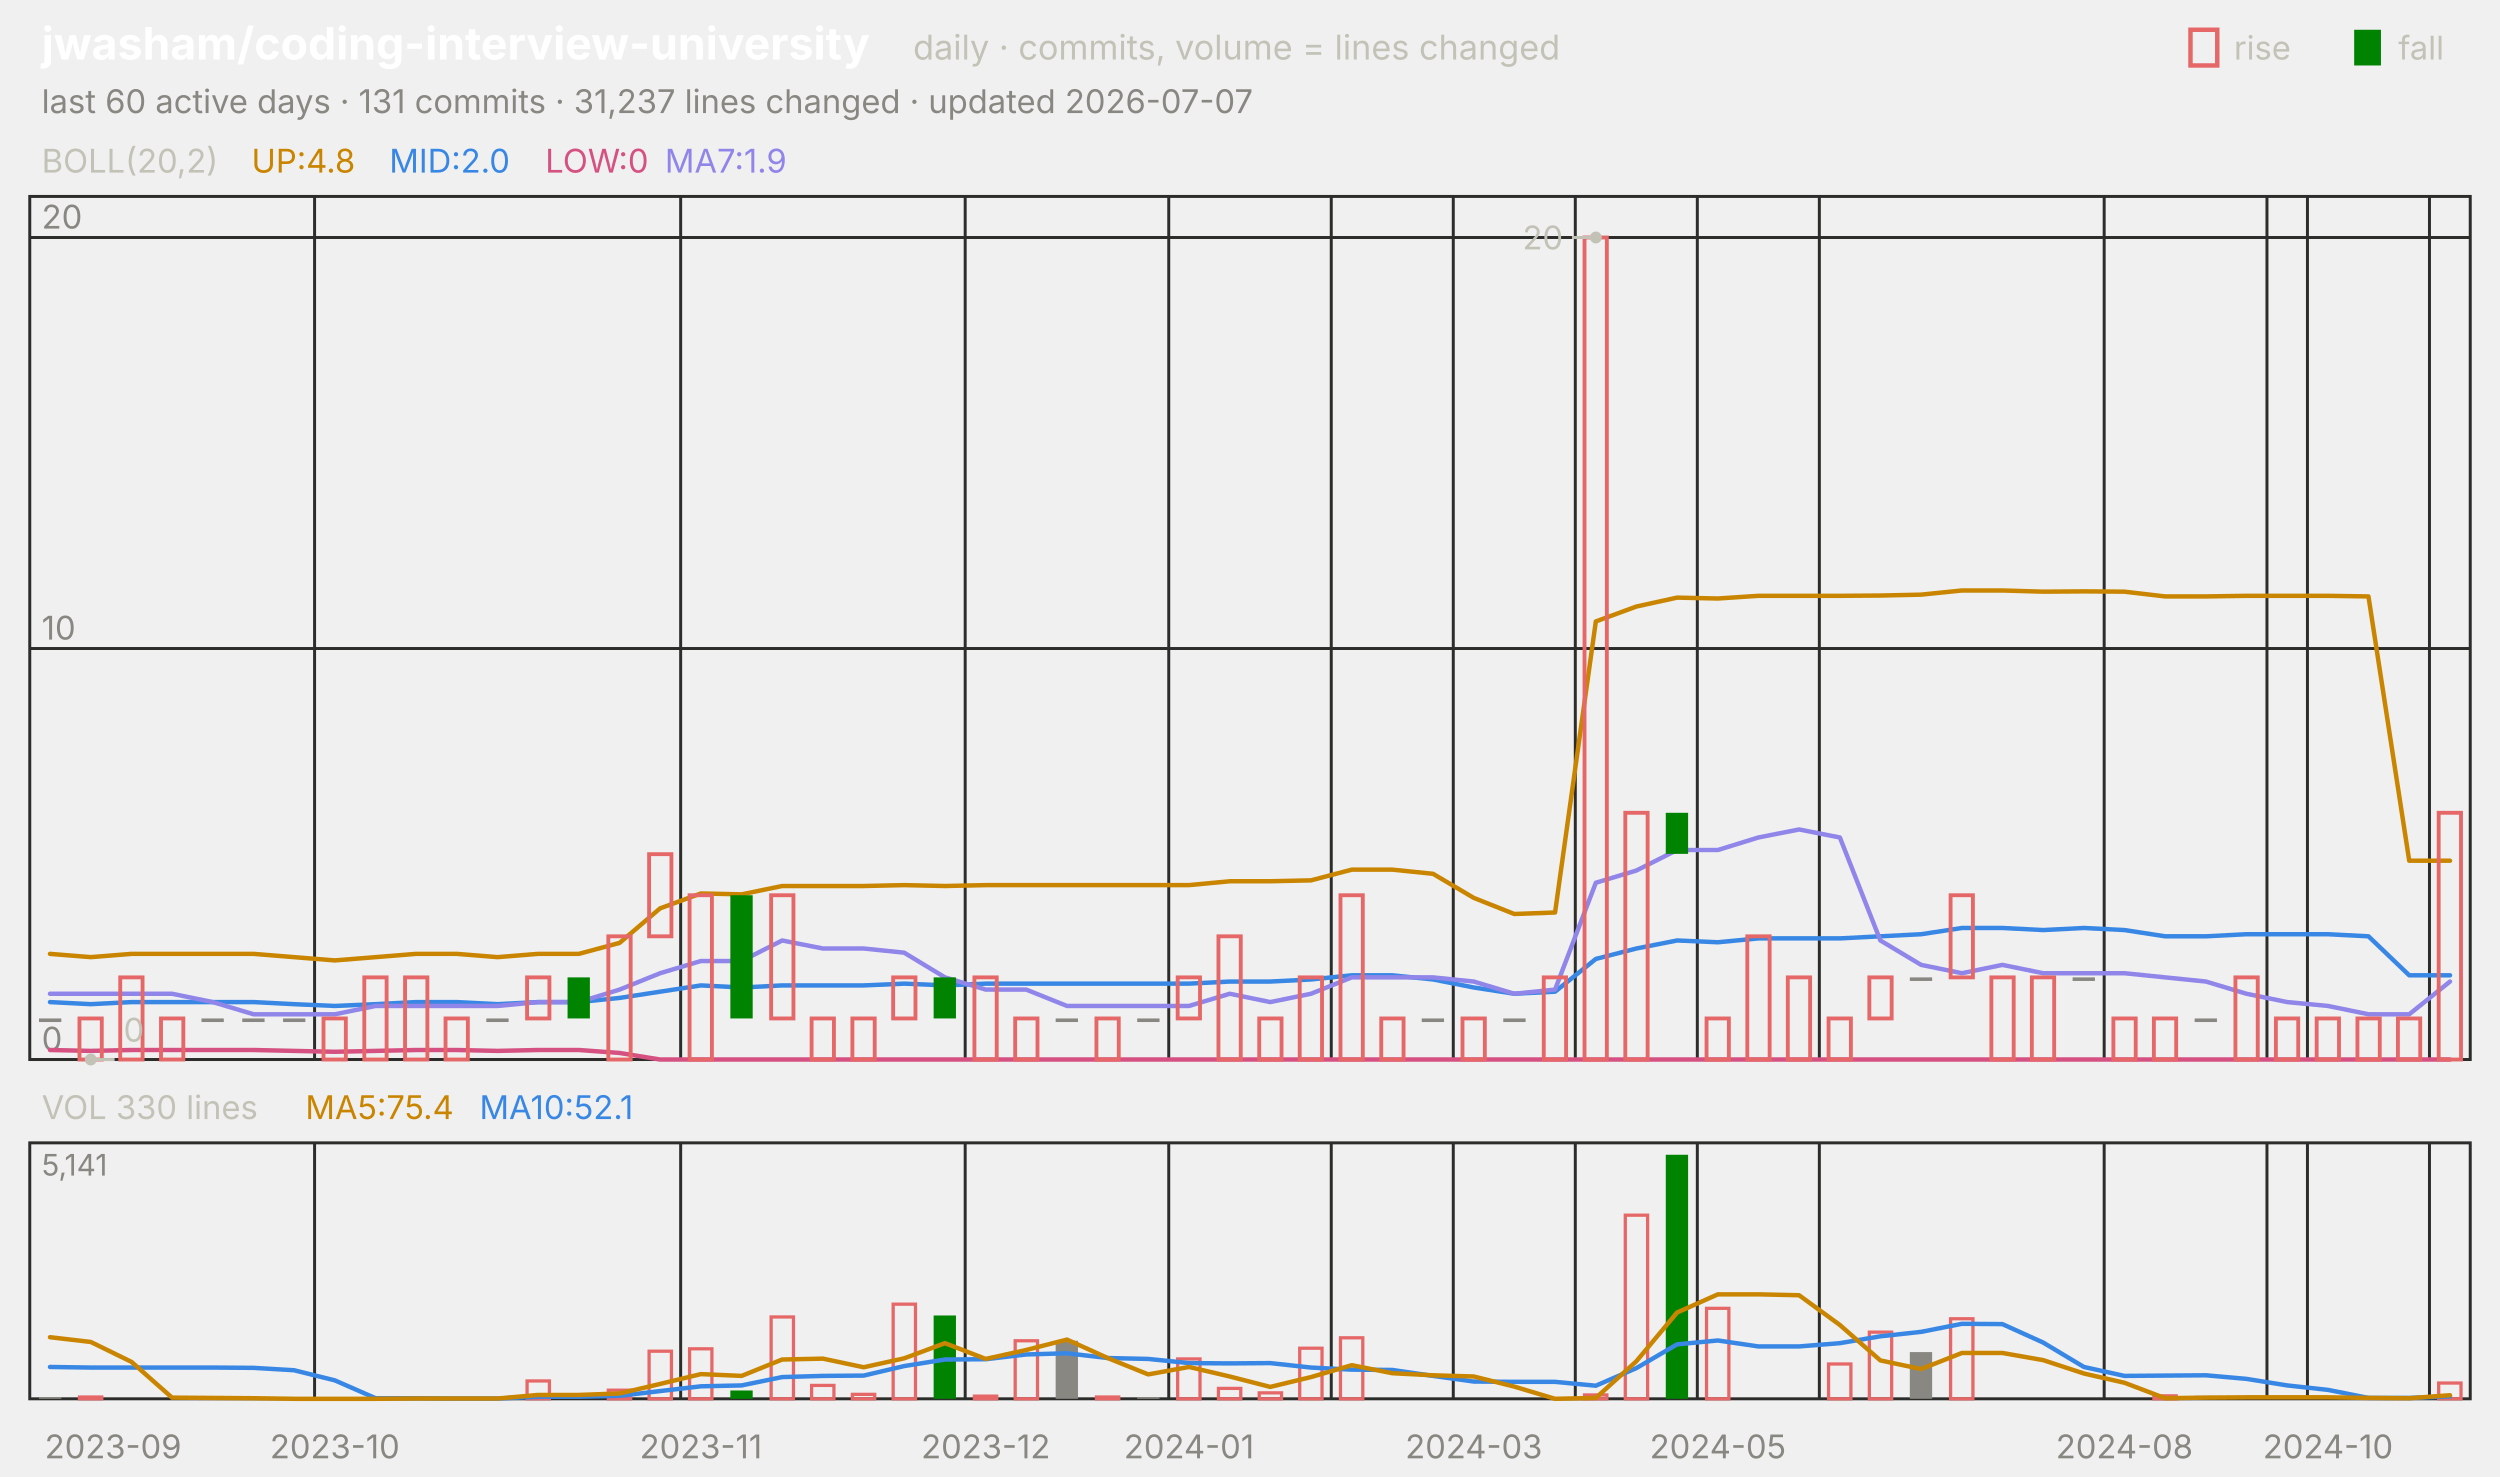
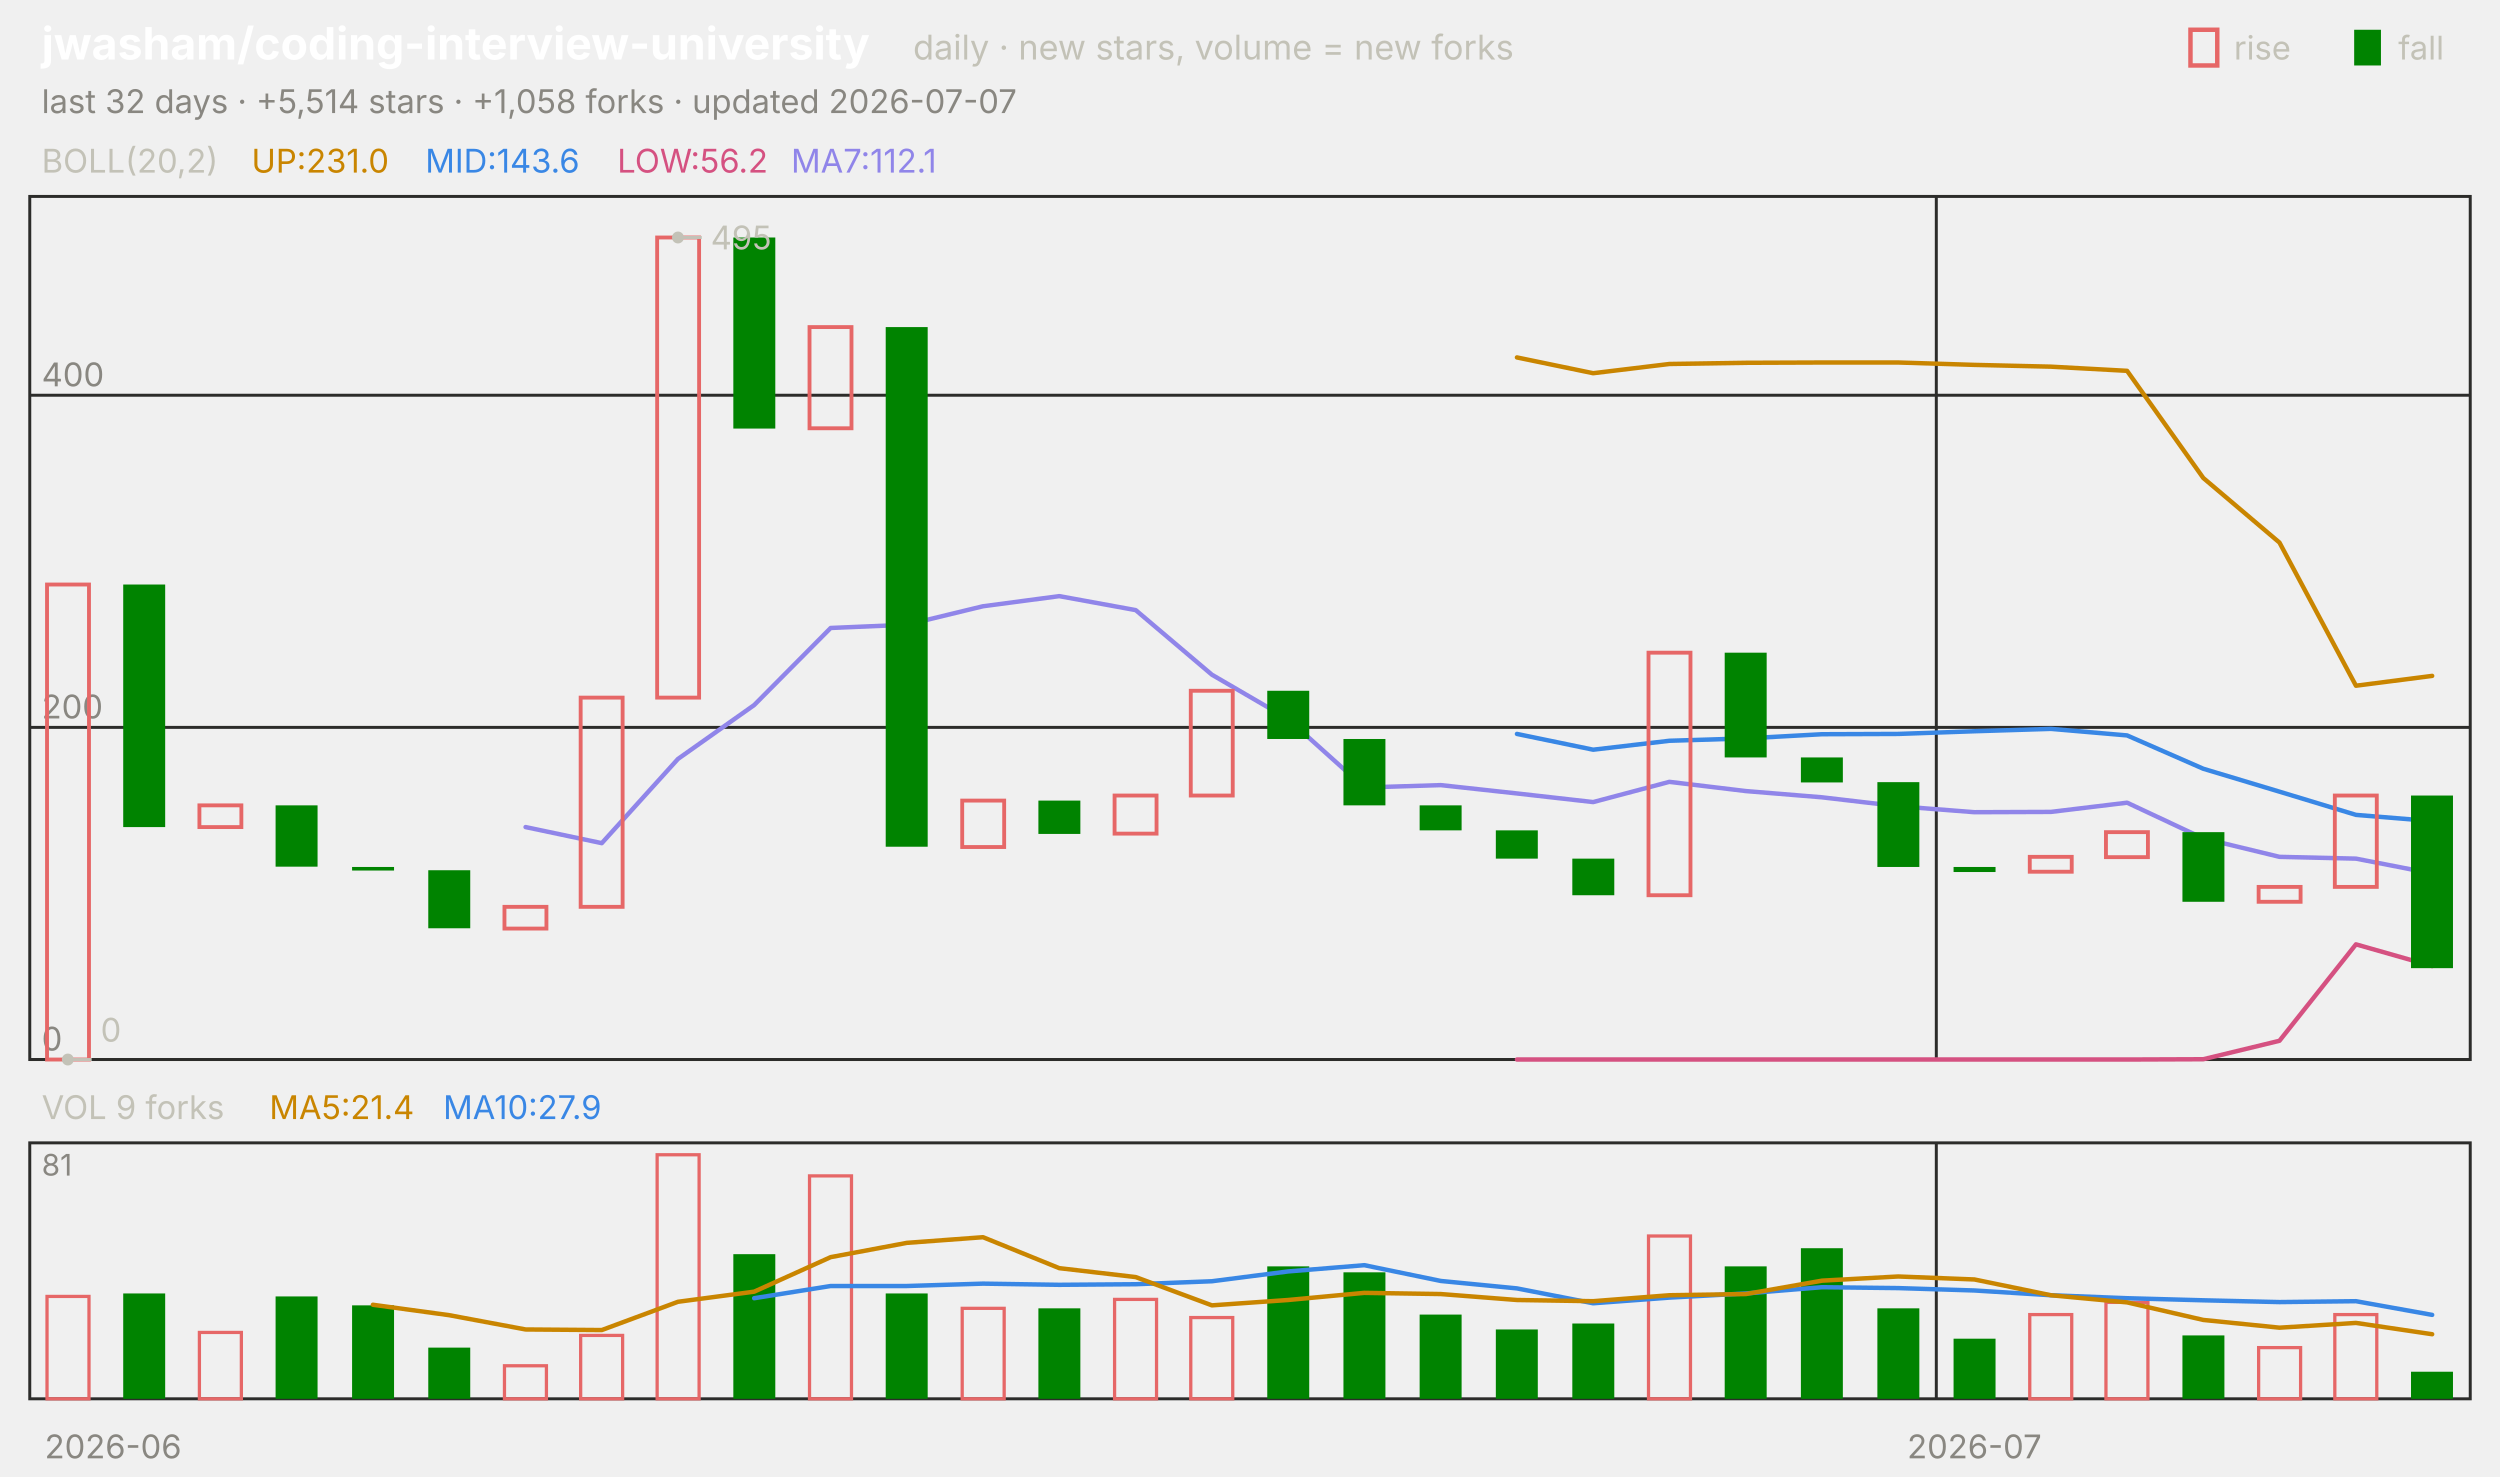
<svg xmlns="http://www.w3.org/2000/svg" viewBox="0 0 840 496" width="840" height="496" font-family="-apple-system,'Segoe UI',system-ui,sans-serif" role="img" aria-label="jwasham/coding-interview-university candlestick chart">
  <text x="14.0" y="20.0" font-size="15" fill="#ffffff" font-weight="650">jwasham/coding-interview-university</text>
-   <text x="306.8" y="20.0" font-size="11.5" fill="#c3c2b7">daily · commits, volume = lines changed</text>
+   <text x="306.8" y="20.0" font-size="11.5" fill="#c3c2b7">daily · new stars, volume = new forks</text>
  <text x="805.8" y="20.0" font-size="11.0" fill="#c3c2b7">fall</text>
  <rect x="791" y="10" width="9" height="12" fill="#008300" />
  <text x="750.6" y="20.0" font-size="11.0" fill="#c3c2b7">rise</text>
  <rect x="736" y="10" width="9" height="12" fill="none" stroke="#e66767" stroke-width="1.5" />
-   <text x="14.0" y="38.0" font-size="11.0" fill="#898781">last 60 active days · 131 commits · 31,237 lines changed · updated 2026-07-07</text>
+   <text x="14.0" y="38.0" font-size="11.0" fill="#898781">last 32 days · +5,514 stars · +1,058 forks · updated 2026-07-07</text>
  <rect x="10" y="66" width="820" height="290" fill="none" stroke="#2c2c2a" />
  <rect x="10" y="384" width="820" height="86" fill="none" stroke="#2c2c2a" />
-   <text x="38.0" y="490.0" font-size="11.0" fill="#898781" text-anchor="middle">2023-09</text>
-   <line x1="105.7" y1="66.0" x2="105.7" y2="356.0" stroke="#2c2c2a" stroke-width="1.0" />
-   <line x1="105.7" y1="384.0" x2="105.7" y2="470.0" stroke="#2c2c2a" stroke-width="1.0" />
-   <text x="112.5" y="490.0" font-size="11.0" fill="#898781" text-anchor="middle">2023-10</text>
-   <line x1="228.7" y1="66.0" x2="228.7" y2="356.0" stroke="#2c2c2a" stroke-width="1.0" />
-   <line x1="228.7" y1="384.0" x2="228.7" y2="470.0" stroke="#2c2c2a" stroke-width="1.0" />
-   <text x="235.5" y="490.0" font-size="11.0" fill="#898781" text-anchor="middle">2023-11</text>
-   <line x1="324.3" y1="66.0" x2="324.3" y2="356.0" stroke="#2c2c2a" stroke-width="1.0" />
-   <line x1="324.3" y1="384.0" x2="324.3" y2="470.0" stroke="#2c2c2a" stroke-width="1.0" />
-   <text x="331.2" y="490.0" font-size="11.0" fill="#898781" text-anchor="middle">2023-12</text>
-   <line x1="392.7" y1="66.0" x2="392.7" y2="356.0" stroke="#2c2c2a" stroke-width="1.0" />
-   <line x1="392.7" y1="384.0" x2="392.7" y2="470.0" stroke="#2c2c2a" stroke-width="1.0" />
-   <text x="399.5" y="490.0" font-size="11.0" fill="#898781" text-anchor="middle">2024-01</text>
-   <line x1="447.3" y1="66.0" x2="447.3" y2="356.0" stroke="#2c2c2a" stroke-width="1.0" />
-   <line x1="447.3" y1="384.0" x2="447.3" y2="470.0" stroke="#2c2c2a" stroke-width="1.0" />
-   <line x1="488.3" y1="66.0" x2="488.3" y2="356.0" stroke="#2c2c2a" stroke-width="1.0" />
-   <line x1="488.3" y1="384.0" x2="488.3" y2="470.0" stroke="#2c2c2a" stroke-width="1.0" />
-   <text x="495.2" y="490.0" font-size="11.0" fill="#898781" text-anchor="middle">2024-03</text>
-   <line x1="529.3" y1="66.0" x2="529.3" y2="356.0" stroke="#2c2c2a" stroke-width="1.0" />
-   <line x1="529.3" y1="384.0" x2="529.3" y2="470.0" stroke="#2c2c2a" stroke-width="1.0" />
-   <line x1="570.3" y1="66.0" x2="570.3" y2="356.0" stroke="#2c2c2a" stroke-width="1.0" />
-   <line x1="570.3" y1="384.0" x2="570.3" y2="470.0" stroke="#2c2c2a" stroke-width="1.0" />
-   <text x="577.2" y="490.0" font-size="11.0" fill="#898781" text-anchor="middle">2024-05</text>
-   <line x1="611.3" y1="66.0" x2="611.3" y2="356.0" stroke="#2c2c2a" stroke-width="1.0" />
-   <line x1="611.3" y1="384.0" x2="611.3" y2="470.0" stroke="#2c2c2a" stroke-width="1.0" />
-   <line x1="707.0" y1="66.0" x2="707.0" y2="356.0" stroke="#2c2c2a" stroke-width="1.0" />
-   <line x1="707.0" y1="384.0" x2="707.0" y2="470.0" stroke="#2c2c2a" stroke-width="1.0" />
-   <text x="713.8" y="490.0" font-size="11.0" fill="#898781" text-anchor="middle">2024-08</text>
-   <line x1="761.7" y1="66.0" x2="761.7" y2="356.0" stroke="#2c2c2a" stroke-width="1.0" />
-   <line x1="761.7" y1="384.0" x2="761.7" y2="470.0" stroke="#2c2c2a" stroke-width="1.0" />
-   <line x1="775.3" y1="66.0" x2="775.3" y2="356.0" stroke="#2c2c2a" stroke-width="1.0" />
-   <line x1="775.3" y1="384.0" x2="775.3" y2="470.0" stroke="#2c2c2a" stroke-width="1.0" />
-   <text x="782.2" y="490.0" font-size="11.0" fill="#898781" text-anchor="middle">2024-10</text>
-   <line x1="816.3" y1="66.0" x2="816.3" y2="356.0" stroke="#2c2c2a" stroke-width="1.0" />
-   <line x1="816.3" y1="384.0" x2="816.3" y2="470.0" stroke="#2c2c2a" stroke-width="1.0" />
+   <text x="38.0" y="490.0" font-size="11.0" fill="#898781" text-anchor="middle">2026-06</text>
+   <line x1="650.6" y1="66.0" x2="650.6" y2="356.0" stroke="#2c2c2a" stroke-width="1.0" />
+   <line x1="650.6" y1="384.0" x2="650.6" y2="470.0" stroke="#2c2c2a" stroke-width="1.0" />
+   <text x="663.4" y="490.0" font-size="11.0" fill="#898781" text-anchor="middle">2026-07</text>
  <text x="14.0" y="58.0" font-size="11.0" fill="#c3c2b7">BOLL(20,2)</text>
-   <text x="84.5" y="58.0" font-size="11.0" fill="#c98500">UP:4.8</text>
-   <text x="130.8" y="58.0" font-size="11.0" fill="#3987e5">MID:2.0</text>
-   <text x="183.2" y="58.0" font-size="11.0" fill="#d55181">LOW:0</text>
-   <text x="223.4" y="58.0" font-size="11.0" fill="#9085e9">MA7:1.9</text>
+   <text x="84.5" y="58.0" font-size="11.0" fill="#c98500">UP:231.0</text>
+   <text x="142.9" y="58.0" font-size="11.0" fill="#3987e5">MID:143.6</text>
+   <text x="207.4" y="58.0" font-size="11.0" fill="#d55181">LOW:56.2</text>
+   <text x="265.8" y="58.0" font-size="11.0" fill="#9085e9">MA7:112.1</text>
  <line x1="10.0" y1="356.0" x2="830.0" y2="356.0" stroke="#2c2c2a" stroke-width="1.0" />
  <text x="14.0" y="353.0" font-size="11.0" fill="#898781">0</text>
-   <line x1="10.0" y1="217.9" x2="830.0" y2="217.9" stroke="#2c2c2a" stroke-width="1.0" />
-   <text x="14.0" y="214.9" font-size="11.0" fill="#898781">10</text>
-   <line x1="10.0" y1="79.8" x2="830.0" y2="79.8" stroke="#2c2c2a" stroke-width="1.0" />
-   <text x="14.0" y="76.8" font-size="11.0" fill="#898781">20</text>
-   <polyline points="16.8,320.5 30.5,321.6 44.2,320.5 57.8,320.5 71.5,320.5 85.2,320.5 98.8,321.6 112.5,322.7 126.2,321.6 139.8,320.5 153.5,320.5 167.2,321.6 180.8,320.5 194.5,320.5 208.2,316.8 221.8,305.2 235.5,300.2 249.2,300.5 262.8,297.7 276.5,297.7 290.2,297.7 303.8,297.4 317.5,297.7 331.2,297.4 344.8,297.4 358.5,297.4 372.2,297.4 385.8,297.4 399.5,297.4 413.2,296.1 426.8,296.1 440.5,295.8 454.2,292.2 467.8,292.2 481.5,293.6 495.2,301.7 508.8,307.1 522.5,306.6 536.2,208.8 549.8,203.8 563.5,200.8 577.2,201.1 590.8,200.2 604.5,200.2 618.2,200.2 631.8,200.1 645.5,199.8 659.2,198.4 672.8,198.4 686.5,198.8 700.2,198.7 713.8,198.8 727.5,200.4 741.2,200.4 754.8,200.2 768.5,200.2 782.2,200.2 795.8,200.4 809.5,289.2 823.2,289.2" fill="none" stroke="#c98500" stroke-width="1.5" stroke-linejoin="round" stroke-linecap="round" />
-   <polyline points="16.8,336.7 30.5,337.4 44.2,336.7 57.8,336.7 71.5,336.7 85.2,336.7 98.8,337.4 112.5,338.0 126.2,337.4 139.8,336.7 153.5,336.7 167.2,337.4 180.8,336.7 194.5,336.7 208.2,335.3 221.8,333.2 235.5,331.1 249.2,331.8 262.8,331.1 276.5,331.1 290.2,331.1 303.8,330.5 317.5,331.1 331.2,330.5 344.8,330.5 358.5,330.5 372.2,330.5 385.8,330.5 399.5,330.5 413.2,329.8 426.8,329.8 440.5,329.1 454.2,327.7 467.8,327.7 481.5,329.1 495.2,331.8 508.8,333.9 522.5,333.2 536.2,322.2 549.8,318.7 563.5,316.0 577.2,316.6 590.8,315.3 604.5,315.3 618.2,315.3 631.8,314.6 645.5,313.9 659.2,311.8 672.8,311.8 686.5,312.5 700.2,311.8 713.8,312.5 727.5,314.6 741.2,314.6 754.8,313.9 768.5,313.9 782.2,313.9 795.8,314.6 809.5,327.7 823.2,327.7" fill="none" stroke="#3987e5" stroke-width="1.5" stroke-linejoin="round" stroke-linecap="round" />
-   <polyline points="16.8,352.8 30.5,353.1 44.2,352.8 57.8,352.8 71.5,352.8 85.2,352.8 98.8,353.1 112.5,353.4 126.2,353.1 139.8,352.8 153.5,352.8 167.2,353.1 180.8,352.8 194.5,352.8 208.2,353.8 221.8,356.0 235.5,356.0 249.2,356.0 262.8,356.0 276.5,356.0 290.2,356.0 303.8,356.0 317.5,356.0 331.2,356.0 344.8,356.0 358.5,356.0 372.2,356.0 385.8,356.0 399.5,356.0 413.2,356.0 426.8,356.0 440.5,356.0 454.2,356.0 467.8,356.0 481.5,356.0 495.2,356.0 508.8,356.0 522.5,356.0 536.2,356.0 549.8,356.0 563.5,356.0 577.2,356.0 590.8,356.0 604.5,356.0 618.2,356.0 631.8,356.0 645.5,356.0 659.2,356.0 672.8,356.0 686.5,356.0 700.2,356.0 713.8,356.0 727.5,356.0 741.2,356.0 754.8,356.0 768.5,356.0 782.2,356.0 795.8,356.0 809.5,356.0 823.2,356.0" fill="none" stroke="#d55181" stroke-width="1.5" stroke-linejoin="round" stroke-linecap="round" />
-   <polyline points="16.8,333.9 30.5,333.9 44.2,333.9 57.8,333.9 71.5,336.7 85.2,340.8 98.8,340.8 112.5,340.8 126.2,338.0 139.8,338.0 153.5,338.0 167.2,338.0 180.8,336.7 194.5,336.7 208.2,332.5 221.8,327.0 235.5,322.9 249.2,322.9 262.8,316.0 276.5,318.7 290.2,318.7 303.8,320.1 317.5,328.4 331.2,332.5 344.8,332.5 358.5,338.0 372.2,338.0 385.8,338.0 399.5,338.0 413.2,333.9 426.8,336.7 440.5,333.9 454.2,328.4 467.8,328.4 481.5,328.4 495.2,329.8 508.8,333.9 522.5,332.5 536.2,296.6 549.8,292.5 563.5,285.6 577.2,285.6 590.8,281.4 604.5,278.7 618.2,281.4 631.8,316.0 645.5,324.2 659.2,327.0 672.8,324.2 686.5,327.0 700.2,327.0 713.8,327.0 727.5,328.4 741.2,329.8 754.8,333.9 768.5,336.7 782.2,338.0 795.8,340.8 809.5,340.8 823.2,329.8" fill="none" stroke="#9085e9" stroke-width="1.5" stroke-linejoin="round" stroke-linecap="round" />
-   <rect x="13.1" y="342.2" width="7.5" height="1.2" fill="#898781" />
-   <rect x="26.7" y="342.2" width="7.5" height="13.8" fill="none" stroke="#e66767" stroke-width="1.3" />
-   <rect x="40.4" y="328.4" width="7.5" height="27.6" fill="none" stroke="#e66767" stroke-width="1.3" />
-   <rect x="54.1" y="342.2" width="7.5" height="13.8" fill="none" stroke="#e66767" stroke-width="1.3" />
-   <rect x="67.7" y="342.2" width="7.5" height="1.2" fill="#898781" />
-   <rect x="81.4" y="342.2" width="7.5" height="1.2" fill="#898781" />
-   <rect x="95.1" y="342.2" width="7.5" height="1.2" fill="#898781" />
-   <rect x="108.7" y="342.2" width="7.5" height="13.8" fill="none" stroke="#e66767" stroke-width="1.3" />
-   <rect x="122.4" y="328.4" width="7.5" height="27.6" fill="none" stroke="#e66767" stroke-width="1.3" />
-   <rect x="136.1" y="328.4" width="7.5" height="27.6" fill="none" stroke="#e66767" stroke-width="1.3" />
-   <rect x="149.7" y="342.2" width="7.5" height="13.8" fill="none" stroke="#e66767" stroke-width="1.3" />
-   <rect x="163.4" y="342.2" width="7.5" height="1.2" fill="#898781" />
-   <rect x="177.1" y="328.4" width="7.5" height="13.8" fill="none" stroke="#e66767" stroke-width="1.3" />
-   <rect x="190.7" y="328.4" width="7.5" height="13.8" fill="#008300" />
-   <rect x="204.4" y="314.6" width="7.5" height="41.4" fill="none" stroke="#e66767" stroke-width="1.3" />
-   <rect x="218.1" y="287.0" width="7.5" height="27.6" fill="none" stroke="#e66767" stroke-width="1.3" />
-   <rect x="231.7" y="300.8" width="7.5" height="55.2" fill="none" stroke="#e66767" stroke-width="1.3" />
-   <rect x="245.4" y="300.8" width="7.5" height="41.4" fill="#008300" />
-   <rect x="259.1" y="300.8" width="7.5" height="41.4" fill="none" stroke="#e66767" stroke-width="1.3" />
-   <rect x="272.7" y="342.2" width="7.5" height="13.8" fill="none" stroke="#e66767" stroke-width="1.3" />
-   <rect x="286.4" y="342.2" width="7.5" height="13.8" fill="none" stroke="#e66767" stroke-width="1.3" />
-   <rect x="300.1" y="328.4" width="7.5" height="13.8" fill="none" stroke="#e66767" stroke-width="1.3" />
-   <rect x="313.7" y="328.4" width="7.5" height="13.8" fill="#008300" />
-   <rect x="327.4" y="328.4" width="7.5" height="27.6" fill="none" stroke="#e66767" stroke-width="1.3" />
-   <rect x="341.1" y="342.2" width="7.5" height="13.8" fill="none" stroke="#e66767" stroke-width="1.3" />
-   <rect x="354.7" y="342.2" width="7.5" height="1.2" fill="#898781" />
-   <rect x="368.4" y="342.2" width="7.5" height="13.8" fill="none" stroke="#e66767" stroke-width="1.3" />
-   <rect x="382.1" y="342.2" width="7.5" height="1.2" fill="#898781" />
-   <rect x="395.7" y="328.4" width="7.5" height="13.8" fill="none" stroke="#e66767" stroke-width="1.3" />
-   <rect x="409.4" y="314.6" width="7.5" height="41.4" fill="none" stroke="#e66767" stroke-width="1.3" />
-   <rect x="423.1" y="342.2" width="7.5" height="13.8" fill="none" stroke="#e66767" stroke-width="1.3" />
-   <rect x="436.7" y="328.4" width="7.5" height="27.6" fill="none" stroke="#e66767" stroke-width="1.3" />
-   <rect x="450.4" y="300.8" width="7.5" height="55.2" fill="none" stroke="#e66767" stroke-width="1.3" />
-   <rect x="464.1" y="342.2" width="7.5" height="13.8" fill="none" stroke="#e66767" stroke-width="1.3" />
-   <rect x="477.7" y="342.2" width="7.5" height="1.2" fill="#898781" />
-   <rect x="491.4" y="342.2" width="7.5" height="13.8" fill="none" stroke="#e66767" stroke-width="1.3" />
-   <rect x="505.1" y="342.2" width="7.5" height="1.2" fill="#898781" />
-   <rect x="518.7" y="328.4" width="7.5" height="27.6" fill="none" stroke="#e66767" stroke-width="1.3" />
-   <rect x="532.4" y="79.8" width="7.5" height="276.2" fill="none" stroke="#e66767" stroke-width="1.3" />
-   <rect x="546.1" y="273.1" width="7.5" height="82.9" fill="none" stroke="#e66767" stroke-width="1.3" />
-   <rect x="559.7" y="273.1" width="7.5" height="13.8" fill="#008300" />
-   <rect x="573.4" y="342.2" width="7.5" height="13.8" fill="none" stroke="#e66767" stroke-width="1.3" />
-   <rect x="587.1" y="314.6" width="7.5" height="41.4" fill="none" stroke="#e66767" stroke-width="1.3" />
-   <rect x="600.7" y="328.4" width="7.5" height="27.6" fill="none" stroke="#e66767" stroke-width="1.3" />
-   <rect x="614.4" y="342.2" width="7.5" height="13.8" fill="none" stroke="#e66767" stroke-width="1.3" />
-   <rect x="628.1" y="328.4" width="7.5" height="13.8" fill="none" stroke="#e66767" stroke-width="1.3" />
-   <rect x="641.7" y="328.4" width="7.5" height="1.2" fill="#898781" />
-   <rect x="655.4" y="300.8" width="7.5" height="27.6" fill="none" stroke="#e66767" stroke-width="1.3" />
-   <rect x="669.1" y="328.4" width="7.5" height="27.6" fill="none" stroke="#e66767" stroke-width="1.3" />
-   <rect x="682.7" y="328.4" width="7.5" height="27.6" fill="none" stroke="#e66767" stroke-width="1.3" />
-   <rect x="696.4" y="328.4" width="7.5" height="1.2" fill="#898781" />
-   <rect x="710.1" y="342.2" width="7.5" height="13.8" fill="none" stroke="#e66767" stroke-width="1.3" />
-   <rect x="723.7" y="342.2" width="7.5" height="13.8" fill="none" stroke="#e66767" stroke-width="1.3" />
-   <rect x="737.4" y="342.2" width="7.5" height="1.2" fill="#898781" />
-   <rect x="751.1" y="328.4" width="7.5" height="27.6" fill="none" stroke="#e66767" stroke-width="1.3" />
-   <rect x="764.7" y="342.2" width="7.5" height="13.8" fill="none" stroke="#e66767" stroke-width="1.3" />
-   <rect x="778.4" y="342.2" width="7.5" height="13.8" fill="none" stroke="#e66767" stroke-width="1.3" />
-   <rect x="792.1" y="342.2" width="7.5" height="13.8" fill="none" stroke="#e66767" stroke-width="1.3" />
-   <rect x="805.7" y="342.2" width="7.5" height="13.8" fill="none" stroke="#e66767" stroke-width="1.3" />
-   <rect x="819.4" y="273.1" width="7.5" height="82.9" fill="none" stroke="#e66767" stroke-width="1.3" />
-   <circle cx="536.2" cy="79.8" r="2" fill="#c3c2b7" />
-   <line x1="536.2" y1="79.8" x2="528.2" y2="79.8" stroke="#c3c2b7" stroke-width="1.0" />
-   <text x="525.2" y="83.8" font-size="11.0" fill="#c3c2b7" text-anchor="end">20</text>
-   <circle cx="30.5" cy="356.0" r="2" fill="#c3c2b7" />
-   <line x1="30.5" y1="356.0" x2="38.5" y2="356.0" stroke="#c3c2b7" stroke-width="1.0" />
-   <text x="41.5" y="350.0" font-size="11.0" fill="#c3c2b7">0</text>
-   <text x="14.0" y="376.0" font-size="11.0" fill="#c3c2b7">VOL 330 lines</text>
-   <text x="102.6" y="376.0" font-size="11.0" fill="#c98500">MA5:75.4</text>
-   <text x="161.1" y="376.0" font-size="11.0" fill="#3987e5">MA10:52.1</text>
-   <text x="14.0" y="395.0" font-size="10" fill="#898781">5,141</text>
-   <rect x="13.1" y="469.4" width="7.5" height="0.6" fill="#898781" />
-   <rect x="26.7" y="469.4" width="7.5" height="0.6" fill="none" stroke="#e66767" stroke-width="1.1" />
-   <rect x="177.1" y="464.0" width="7.5" height="6.0" fill="none" stroke="#e66767" stroke-width="1.1" />
-   <rect x="204.4" y="467.1" width="7.5" height="2.9" fill="none" stroke="#e66767" stroke-width="1.1" />
-   <rect x="218.1" y="454.0" width="7.5" height="16.0" fill="none" stroke="#e66767" stroke-width="1.1" />
-   <rect x="231.7" y="453.2" width="7.5" height="16.8" fill="none" stroke="#e66767" stroke-width="1.1" />
-   <rect x="245.4" y="467.2" width="7.5" height="2.8" fill="#008300" />
-   <rect x="259.1" y="442.5" width="7.5" height="27.5" fill="none" stroke="#e66767" stroke-width="1.1" />
-   <rect x="272.7" y="465.5" width="7.5" height="4.5" fill="none" stroke="#e66767" stroke-width="1.1" />
-   <rect x="286.4" y="468.5" width="7.5" height="1.5" fill="none" stroke="#e66767" stroke-width="1.1" />
-   <rect x="300.1" y="438.2" width="7.5" height="31.8" fill="none" stroke="#e66767" stroke-width="1.1" />
-   <rect x="313.7" y="442.0" width="7.5" height="28.0" fill="#008300" />
-   <rect x="327.4" y="469.1" width="7.5" height="0.9" fill="none" stroke="#e66767" stroke-width="1.1" />
-   <rect x="341.1" y="450.5" width="7.5" height="19.5" fill="none" stroke="#e66767" stroke-width="1.1" />
-   <rect x="354.7" y="450.5" width="7.5" height="19.5" fill="#898781" />
-   <rect x="368.4" y="469.4" width="7.5" height="0.6" fill="none" stroke="#e66767" stroke-width="1.1" />
-   <rect x="382.1" y="469.4" width="7.5" height="0.6" fill="#898781" />
-   <rect x="395.7" y="456.6" width="7.5" height="13.4" fill="none" stroke="#e66767" stroke-width="1.1" />
-   <rect x="409.4" y="466.5" width="7.5" height="3.5" fill="none" stroke="#e66767" stroke-width="1.1" />
-   <rect x="423.1" y="468.0" width="7.5" height="2.0" fill="none" stroke="#e66767" stroke-width="1.1" />
-   <rect x="436.7" y="453.0" width="7.5" height="17.0" fill="none" stroke="#e66767" stroke-width="1.1" />
-   <rect x="450.4" y="449.5" width="7.5" height="20.5" fill="none" stroke="#e66767" stroke-width="1.1" />
-   <rect x="532.4" y="468.7" width="7.5" height="1.3" fill="none" stroke="#e66767" stroke-width="1.1" />
-   <rect x="546.1" y="408.3" width="7.5" height="61.7" fill="none" stroke="#e66767" stroke-width="1.1" />
-   <rect x="559.7" y="388.0" width="7.5" height="82.0" fill="#008300" />
-   <rect x="573.4" y="439.6" width="7.5" height="30.4" fill="none" stroke="#e66767" stroke-width="1.1" />
-   <rect x="614.4" y="458.3" width="7.5" height="11.7" fill="none" stroke="#e66767" stroke-width="1.1" />
-   <rect x="628.1" y="447.6" width="7.5" height="22.4" fill="none" stroke="#e66767" stroke-width="1.1" />
-   <rect x="641.7" y="454.3" width="7.5" height="15.7" fill="#898781" />
-   <rect x="655.4" y="443.1" width="7.5" height="26.9" fill="none" stroke="#e66767" stroke-width="1.1" />
-   <rect x="723.7" y="469.0" width="7.5" height="1.0" fill="none" stroke="#e66767" stroke-width="1.1" />
-   <rect x="737.4" y="469.0" width="7.5" height="1.0" fill="#898781" />
-   <rect x="819.4" y="464.7" width="7.5" height="5.3" fill="none" stroke="#e66767" stroke-width="1.1" />
-   <polyline points="16.8,459.3 30.5,459.5 44.2,459.5 57.8,459.5 71.5,459.5 85.2,459.6 98.8,460.4 112.5,463.8 126.2,469.8 139.8,469.8 153.5,469.9 167.2,469.9 180.8,469.3 194.5,469.3 208.2,469.0 221.8,467.4 235.5,465.8 249.2,465.5 262.8,462.7 276.5,462.3 290.2,462.2 303.8,459.0 317.5,456.8 331.2,456.7 344.8,455.1 358.5,454.7 372.2,456.3 385.8,456.6 399.5,458.0 413.2,458.1 426.8,458.0 440.5,459.5 454.2,460.2 467.8,460.3 481.5,462.3 495.2,464.2 508.8,464.3 522.5,464.3 536.2,465.6 549.8,459.7 563.5,451.7 577.2,450.4 590.8,452.4 604.5,452.4 618.2,451.3 631.8,449.0 645.5,447.5 659.2,444.8 672.8,444.9 686.5,451.1 700.2,459.3 713.8,462.3 727.5,462.2 741.2,462.1 754.8,463.3 768.5,465.5 782.2,467.0 795.8,469.7 809.5,469.7 823.2,469.2" fill="none" stroke="#3987e5" stroke-width="1.5" stroke-linejoin="round" stroke-linecap="round" />
-   <polyline points="16.8,449.3 30.5,450.9 44.2,457.6 57.8,469.6 71.5,469.7 85.2,469.8 98.8,470.0 112.5,470.0 126.2,470.0 139.8,469.9 153.5,469.9 167.2,469.9 180.8,468.7 194.5,468.7 208.2,468.2 221.8,465.0 235.5,461.7 249.2,462.3 262.8,456.8 276.5,456.5 290.2,459.4 303.8,456.4 317.5,451.3 331.2,456.6 344.8,453.6 358.5,450.1 372.2,456.3 385.8,461.8 399.5,459.3 413.2,462.5 426.8,466.0 440.5,462.7 454.2,458.7 467.8,461.4 481.5,462.1 495.2,462.5 508.8,465.9 522.5,470.0 536.2,469.7 549.8,457.4 563.5,441.0 577.2,434.9 590.8,434.9 604.5,435.2 618.2,445.2 631.8,457.1 645.5,460.0 659.2,454.6 672.8,454.6 686.5,457.0 700.2,461.5 713.8,464.6 727.5,469.8 741.2,469.6 754.8,469.5 768.5,469.5 782.2,469.5 795.8,469.7 809.5,469.8 823.2,468.8" fill="none" stroke="#c98500" stroke-width="1.5" stroke-linejoin="round" stroke-linecap="round" />
+   <line x1="10.0" y1="244.4" x2="830.0" y2="244.4" stroke="#2c2c2a" stroke-width="1.0" />
+   <text x="14.0" y="241.4" font-size="11.0" fill="#898781">200</text>
+   <line x1="10.0" y1="132.8" x2="830.0" y2="132.8" stroke="#2c2c2a" stroke-width="1.0" />
+   <text x="14.0" y="129.8" font-size="11.0" fill="#898781">400</text>
+   <polyline points="509.7,120.1 535.3,125.4 560.9,122.3 586.6,121.9 612.2,121.8 637.8,121.8 663.4,122.6 689.1,123.2 714.7,124.6 740.3,160.6 765.9,182.3 791.6,230.4 817.2,227.1" fill="none" stroke="#c98500" stroke-width="1.5" stroke-linejoin="round" stroke-linecap="round" />
+   <polyline points="509.7,246.6 535.3,251.9 560.9,248.9 586.6,248.1 612.2,246.7 637.8,246.6 663.4,245.7 689.1,244.9 714.7,247.1 740.3,258.3 765.9,266.0 791.6,273.8 817.2,275.9" fill="none" stroke="#3987e5" stroke-width="1.5" stroke-linejoin="round" stroke-linecap="round" />
+   <polyline points="509.7,356.0 535.3,356.0 560.9,356.0 586.6,356.0 612.2,356.0 637.8,356.0 663.4,356.0 689.1,356.0 714.7,356.0 740.3,355.9 765.9,349.7 791.6,317.3 817.2,324.6" fill="none" stroke="#d55181" stroke-width="1.5" stroke-linejoin="round" stroke-linecap="round" />
+   <polyline points="176.6,277.9 202.2,283.3 227.8,255.0 253.4,236.9 279.1,211.0 304.7,209.9 330.3,203.7 355.9,200.3 381.6,205.0 407.2,226.7 432.8,241.6 458.4,264.6 484.1,263.8 509.7,266.6 535.3,269.5 560.9,262.7 586.6,265.8 612.2,267.9 637.8,270.9 663.4,272.9 689.1,272.8 714.7,269.7 740.3,281.7 765.9,287.9 791.6,288.5 817.2,293.5" fill="none" stroke="#9085e9" stroke-width="1.5" stroke-linejoin="round" stroke-linecap="round" />
+   <rect x="15.8" y="196.4" width="14.1" height="159.6" fill="none" stroke="#e66767" stroke-width="1.3" />
+   <rect x="41.4" y="196.4" width="14.1" height="81.5" fill="#008300" />
+   <rect x="67.0" y="270.6" width="14.1" height="7.3" fill="none" stroke="#e66767" stroke-width="1.3" />
+   <rect x="92.6" y="270.6" width="14.1" height="20.6" fill="#008300" />
+   <rect x="118.3" y="291.3" width="14.1" height="1.2" fill="#008300" />
+   <rect x="143.9" y="292.4" width="14.1" height="19.5" fill="#008300" />
+   <rect x="169.5" y="304.7" width="14.1" height="7.3" fill="none" stroke="#e66767" stroke-width="1.3" />
+   <rect x="195.1" y="234.4" width="14.1" height="70.3" fill="none" stroke="#e66767" stroke-width="1.3" />
+   <rect x="220.8" y="79.8" width="14.1" height="154.6" fill="none" stroke="#e66767" stroke-width="1.3" />
+   <rect x="246.4" y="79.8" width="14.1" height="64.2" fill="#008300" />
+   <rect x="272.0" y="109.9" width="14.1" height="34.0" fill="none" stroke="#e66767" stroke-width="1.3" />
+   <rect x="297.6" y="109.9" width="14.1" height="174.6" fill="#008300" />
+   <rect x="323.3" y="269.0" width="14.1" height="15.6" fill="none" stroke="#e66767" stroke-width="1.3" />
+   <rect x="348.9" y="269.0" width="14.1" height="11.2" fill="#008300" />
+   <rect x="374.5" y="267.3" width="14.1" height="12.8" fill="none" stroke="#e66767" stroke-width="1.3" />
+   <rect x="400.1" y="232.1" width="14.1" height="35.2" fill="none" stroke="#e66767" stroke-width="1.3" />
+   <rect x="425.8" y="232.1" width="14.1" height="16.2" fill="#008300" />
+   <rect x="451.4" y="248.3" width="14.1" height="22.3" fill="#008300" />
+   <rect x="477.0" y="270.6" width="14.1" height="8.4" fill="#008300" />
+   <rect x="502.6" y="279.0" width="14.1" height="9.5" fill="#008300" />
+   <rect x="528.3" y="288.5" width="14.1" height="12.3" fill="#008300" />
+   <rect x="553.9" y="219.3" width="14.1" height="81.5" fill="none" stroke="#e66767" stroke-width="1.3" />
+   <rect x="579.5" y="219.3" width="14.1" height="35.2" fill="#008300" />
+   <rect x="605.1" y="254.5" width="14.1" height="8.4" fill="#008300" />
+   <rect x="630.8" y="262.8" width="14.1" height="28.5" fill="#008300" />
+   <rect x="656.4" y="291.3" width="14.1" height="1.7" fill="#008300" />
+   <rect x="682.0" y="287.9" width="14.1" height="5.0" fill="none" stroke="#e66767" stroke-width="1.3" />
+   <rect x="707.6" y="279.6" width="14.1" height="8.4" fill="none" stroke="#e66767" stroke-width="1.3" />
+   <rect x="733.3" y="279.6" width="14.1" height="23.4" fill="#008300" />
+   <rect x="758.9" y="298.0" width="14.1" height="5.0" fill="none" stroke="#e66767" stroke-width="1.3" />
+   <rect x="784.5" y="267.3" width="14.1" height="30.7" fill="none" stroke="#e66767" stroke-width="1.3" />
+   <rect x="810.1" y="267.3" width="14.1" height="58.0" fill="#008300" />
+   <circle cx="227.8" cy="79.8" r="2" fill="#c3c2b7" />
+   <line x1="227.8" y1="79.8" x2="235.8" y2="79.8" stroke="#c3c2b7" stroke-width="1.0" />
+   <text x="238.8" y="83.8" font-size="11.0" fill="#c3c2b7">495</text>
+   <circle cx="22.8" cy="356.0" r="2" fill="#c3c2b7" />
+   <line x1="22.8" y1="356.0" x2="30.8" y2="356.0" stroke="#c3c2b7" stroke-width="1.0" />
+   <text x="33.8" y="350.0" font-size="11.0" fill="#c3c2b7">0</text>
+   <text x="14.0" y="376.0" font-size="11.0" fill="#c3c2b7">VOL 9 forks</text>
+   <text x="90.5" y="376.0" font-size="11.0" fill="#c98500">MA5:21.4</text>
+   <text x="148.9" y="376.0" font-size="11.0" fill="#3987e5">MA10:27.9</text>
+   <text x="14.0" y="395.0" font-size="10" fill="#898781">81</text>
+   <rect x="15.8" y="435.6" width="14.1" height="34.4" fill="none" stroke="#e66767" stroke-width="1.1" />
+   <rect x="41.4" y="434.6" width="14.1" height="35.4" fill="#008300" />
+   <rect x="67.0" y="447.7" width="14.1" height="22.3" fill="none" stroke="#e66767" stroke-width="1.1" />
+   <rect x="92.6" y="435.6" width="14.1" height="34.4" fill="#008300" />
+   <rect x="118.3" y="438.6" width="14.1" height="31.4" fill="#008300" />
+   <rect x="143.9" y="452.8" width="14.1" height="17.2" fill="#008300" />
+   <rect x="169.5" y="458.9" width="14.1" height="11.1" fill="none" stroke="#e66767" stroke-width="1.1" />
+   <rect x="195.1" y="448.7" width="14.1" height="21.3" fill="none" stroke="#e66767" stroke-width="1.1" />
+   <rect x="220.8" y="388.0" width="14.1" height="82.0" fill="none" stroke="#e66767" stroke-width="1.1" />
+   <rect x="246.4" y="421.4" width="14.1" height="48.6" fill="#008300" />
+   <rect x="272.0" y="395.1" width="14.1" height="74.9" fill="none" stroke="#e66767" stroke-width="1.1" />
+   <rect x="297.6" y="434.6" width="14.1" height="35.4" fill="#008300" />
+   <rect x="323.3" y="439.6" width="14.1" height="30.4" fill="none" stroke="#e66767" stroke-width="1.1" />
+   <rect x="348.9" y="439.6" width="14.1" height="30.4" fill="#008300" />
+   <rect x="374.5" y="436.6" width="14.1" height="33.4" fill="none" stroke="#e66767" stroke-width="1.1" />
+   <rect x="400.1" y="442.7" width="14.1" height="27.3" fill="none" stroke="#e66767" stroke-width="1.1" />
+   <rect x="425.8" y="425.5" width="14.1" height="44.5" fill="#008300" />
+   <rect x="451.4" y="427.5" width="14.1" height="42.5" fill="#008300" />
+   <rect x="477.0" y="441.7" width="14.1" height="28.3" fill="#008300" />
+   <rect x="502.6" y="446.7" width="14.1" height="23.3" fill="#008300" />
+   <rect x="528.3" y="444.7" width="14.1" height="25.3" fill="#008300" />
+   <rect x="553.9" y="415.3" width="14.1" height="54.7" fill="none" stroke="#e66767" stroke-width="1.1" />
+   <rect x="579.5" y="425.5" width="14.1" height="44.5" fill="#008300" />
+   <rect x="605.1" y="419.4" width="14.1" height="50.6" fill="#008300" />
+   <rect x="630.8" y="439.6" width="14.1" height="30.4" fill="#008300" />
+   <rect x="656.4" y="449.8" width="14.1" height="20.2" fill="#008300" />
+   <rect x="682.0" y="441.7" width="14.1" height="28.3" fill="none" stroke="#e66767" stroke-width="1.1" />
+   <rect x="707.6" y="437.6" width="14.1" height="32.4" fill="none" stroke="#e66767" stroke-width="1.1" />
+   <rect x="733.3" y="448.7" width="14.1" height="21.3" fill="#008300" />
+   <rect x="758.9" y="452.8" width="14.1" height="17.2" fill="none" stroke="#e66767" stroke-width="1.1" />
+   <rect x="784.5" y="441.7" width="14.1" height="28.3" fill="none" stroke="#e66767" stroke-width="1.1" />
+   <rect x="810.1" y="460.9" width="14.1" height="9.1" fill="#008300" />
+   <polyline points="253.4,436.2 279.1,432.1 304.7,432.1 330.3,431.3 355.9,431.7 381.6,431.5 407.2,430.5 432.8,427.2 458.4,425.1 484.1,430.4 509.7,432.9 535.3,437.9 560.9,436.0 586.6,434.6 612.2,432.5 637.8,432.8 663.4,433.6 689.1,435.2 714.7,436.2 740.3,436.9 765.9,437.5 791.6,437.2 817.2,441.8" fill="none" stroke="#3987e5" stroke-width="1.5" stroke-linejoin="round" stroke-linecap="round" />
+   <polyline points="125.3,438.4 150.9,441.9 176.6,446.7 202.2,446.9 227.8,437.4 253.4,434.0 279.1,422.4 304.7,417.6 330.3,415.7 355.9,426.1 381.6,429.1 407.2,438.6 432.8,436.8 458.4,434.4 484.1,434.8 509.7,436.8 535.3,437.2 560.9,435.2 586.6,434.8 612.2,430.3 637.8,428.9 663.4,429.9 689.1,435.2 714.7,437.6 740.3,443.5 765.9,446.1 791.6,444.5 817.2,448.3" fill="none" stroke="#c98500" stroke-width="1.5" stroke-linejoin="round" stroke-linecap="round" />
</svg>
